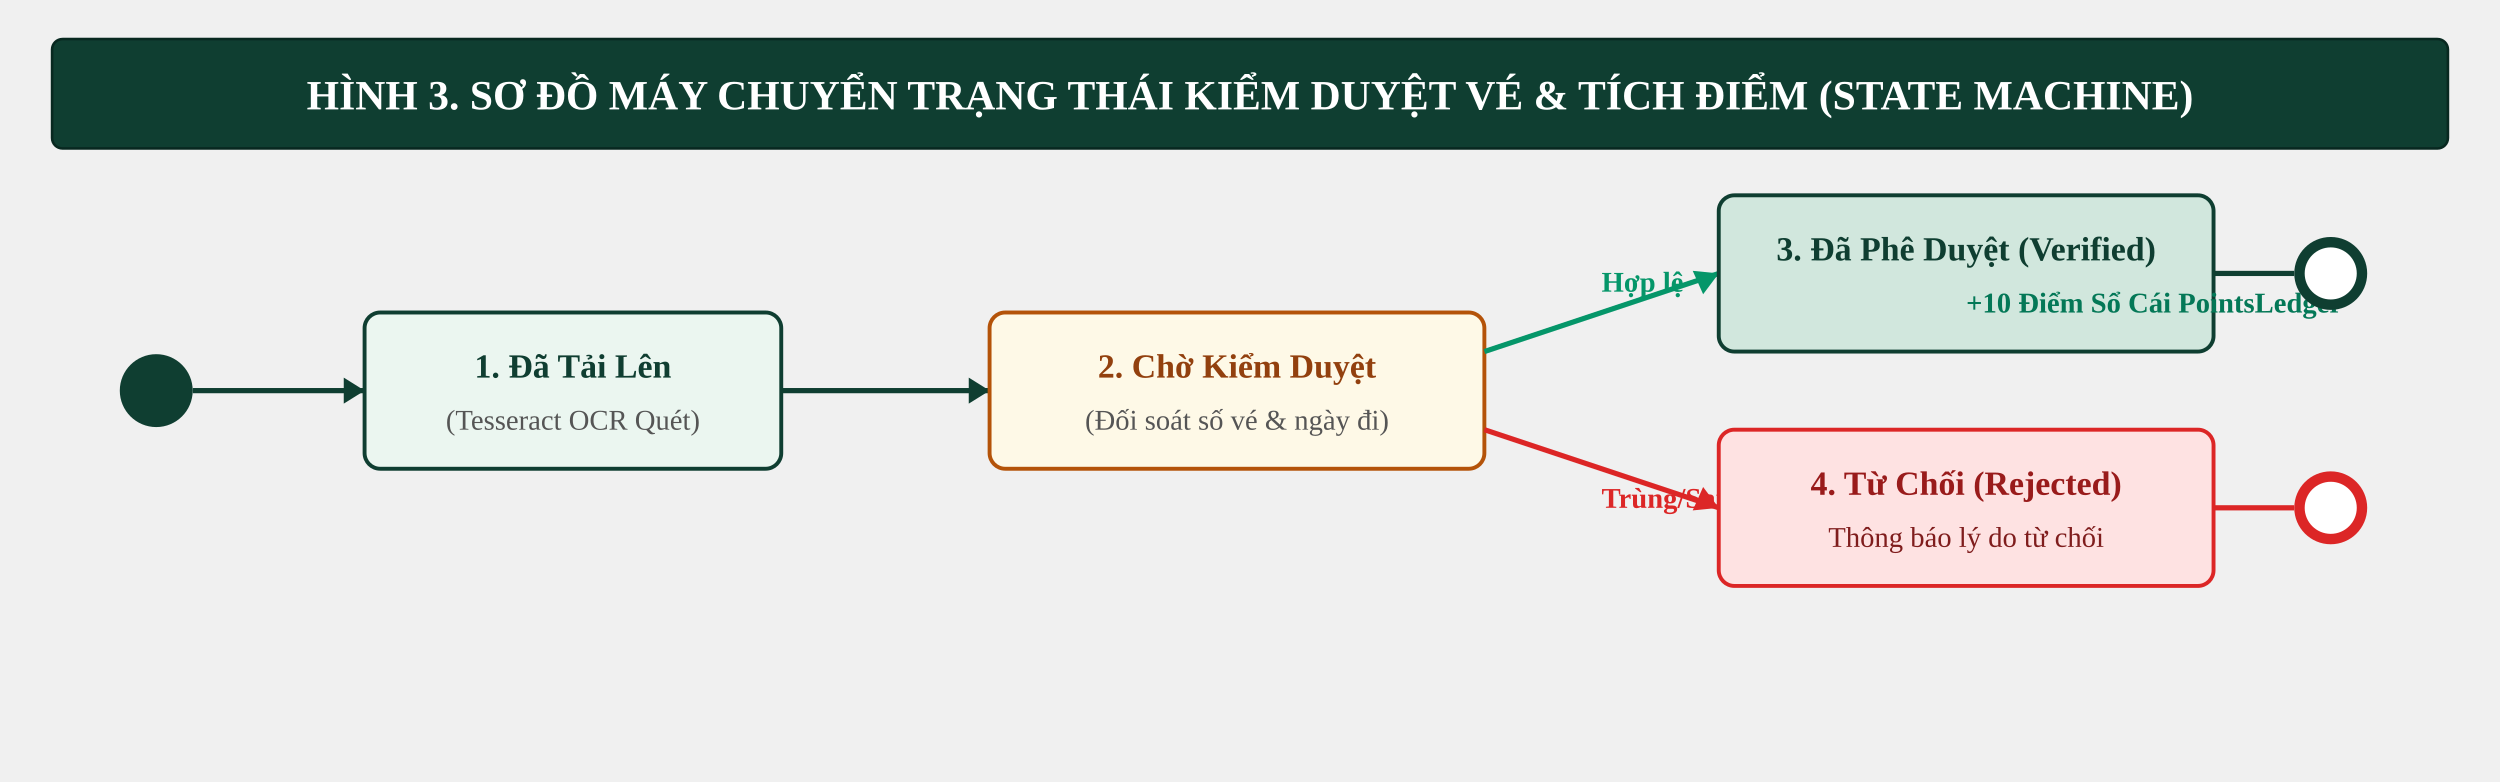
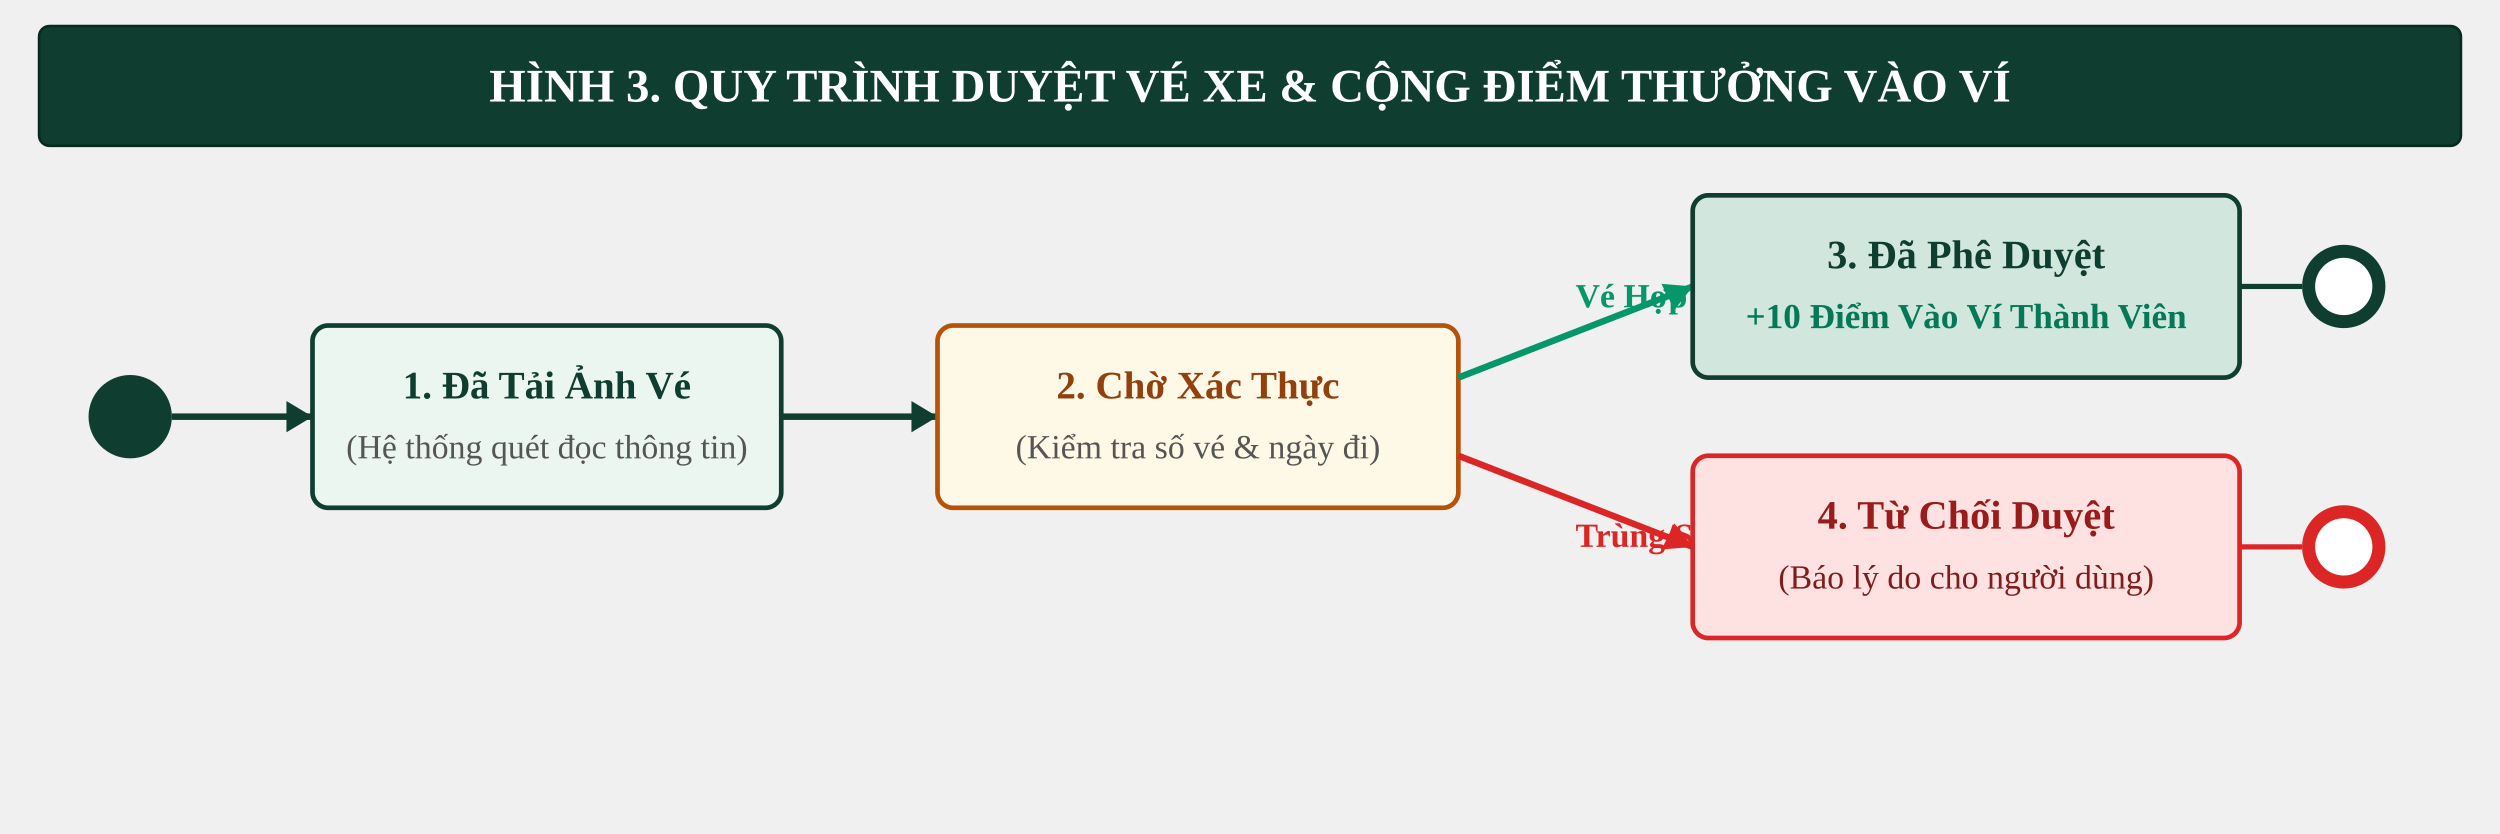
- <svg xmlns="http://www.w3.org/2000/svg" viewBox="0 0 960 300" width="100%" height="100%" style="background-color: #ffffff; font-family: 'Times New Roman', Times, serif;">
-   <rect x="20" y="15" width="920" height="42" rx="4" fill="#0F3E31" stroke="#082820" stroke-width="1" />
-   <text x="480" y="42" fill="#ffffff" font-size="16" font-weight="bold" text-anchor="middle">
-     HÌNH 3. SƠ ĐỒ MÁY CHUYỂN TRẠNG THÁI KIỂM DUYỆT VÉ &amp; TÍCH ĐIỂM (STATE MACHINE)
+ <svg xmlns="http://www.w3.org/2000/svg" viewBox="0 0 960 320" width="100%" height="100%" style="background-color: #ffffff; font-family: 'Times New Roman', Times, serif;">
+   <rect x="15" y="10" width="930" height="46" rx="4" fill="#0F3E31" stroke="#082820" stroke-width="1" />
+   <text x="480" y="39" fill="#ffffff" font-size="18" font-weight="bold" text-anchor="middle">
+     HÌNH 3. QUY TRÌNH DUYỆT VÉ XE &amp; CỘNG ĐIỂM THƯỞNG VÀO VÍ
  </text>
-   <circle cx="60" cy="150" r="14" fill="#0F3E31" />
-   <line x1="74" y1="150" x2="140" y2="150" stroke="#0F3E31" stroke-width="2" />
-   <polygon points="140,150 132,145 132,155" fill="#0F3E31" />
-   <rect x="140" y="120" width="160" height="60" rx="6" fill="#EBF6F0" stroke="#0F3E31" stroke-width="1.5" />
-   <text x="220" y="145" fill="#0F3E31" font-size="13" font-weight="bold" text-anchor="middle">1. Đã Tải Lên</text>
-   <text x="220" y="165" fill="#555555" font-size="11" text-anchor="middle">(Tesseract OCR Quét)</text>
-   <line x1="300" y1="150" x2="380" y2="150" stroke="#0F3E31" stroke-width="2" />
-   <polygon points="380,150 372,145 372,155" fill="#0F3E31" />
-   <rect x="380" y="120" width="190" height="60" rx="6" fill="#FEF9E7" stroke="#B45309" stroke-width="1.5" />
-   <text x="475" y="145" fill="#92400E" font-size="13" font-weight="bold" text-anchor="middle">2. Chờ Kiểm Duyệt</text>
-   <text x="475" y="165" fill="#555555" font-size="11" text-anchor="middle">(Đối soát số vé &amp; ngày đi)</text>
-   <line x1="570" y1="135" x2="660" y2="105" stroke="#059669" stroke-width="2" />
-   <polygon points="660,105 650,104 654,113" fill="#059669" />
-   <text x="615" y="112" fill="#059669" font-size="11" font-weight="bold">Hợp lệ</text>
-   <rect x="660" y="75" width="190" height="60" rx="6" fill="#D1E7DD" stroke="#0F3E31" stroke-width="1.5" />
-   <text x="755" y="100" fill="#0F3E31" font-size="13" font-weight="bold" text-anchor="middle">3. Đã Phê Duyệt (Verified)</text>
-   <text x="755" y="120" fill="#047857" font-size="11" font-weight="bold">+10 Điểm Sổ Cái PointsLedger</text>
-   <line x1="570" y1="165" x2="660" y2="195" stroke="#DC2626" stroke-width="2" />
-   <polygon points="660,195 654,187 650,196" fill="#DC2626" />
-   <text x="615" y="195" fill="#DC2626" font-size="11" font-weight="bold">Trùng/Sai</text>
-   <rect x="660" y="165" width="190" height="60" rx="6" fill="#FEE2E2" stroke="#DC2626" stroke-width="1.5" />
-   <text x="755" y="190" fill="#991B1B" font-size="13" font-weight="bold" text-anchor="middle">4. Từ Chối (Rejected)</text>
-   <text x="755" y="210" fill="#7F1D1D" font-size="11" text-anchor="middle">Thông báo lý do từ chối</text>
-   <circle cx="895" cy="105" r="14" fill="#0F3E31" />
-   <circle cx="895" cy="105" r="10" fill="#ffffff" />
-   <line x1="850" y1="105" x2="881" y2="105" stroke="#0F3E31" stroke-width="2" />
-   <circle cx="895" cy="195" r="14" fill="#DC2626" />
-   <circle cx="895" cy="195" r="10" fill="#ffffff" />
-   <line x1="850" y1="195" x2="881" y2="195" stroke="#DC2626" stroke-width="2" />
+   <circle cx="50" cy="160" r="16" fill="#0F3E31" />
+   <line x1="66" y1="160" x2="120" y2="160" stroke="#0F3E31" stroke-width="2.5" />
+   <polygon points="120,160 110,154 110,166" fill="#0F3E31" />
+   <rect x="120" y="125" width="180" height="70" rx="6" fill="#EBF6F0" stroke="#0F3E31" stroke-width="1.8" />
+   <text x="210" y="153" fill="#0F3E31" font-size="15" font-weight="bold" text-anchor="middle">1. Đã Tải Ảnh Vé</text>
+   <text x="210" y="176" fill="#555555" font-size="13" text-anchor="middle">(Hệ thống quét đọc thông tin)</text>
+   <line x1="300" y1="160" x2="360" y2="160" stroke="#0F3E31" stroke-width="2.5" />
+   <polygon points="360,160 350,154 350,166" fill="#0F3E31" />
+   <rect x="360" y="125" width="200" height="70" rx="6" fill="#FEF9E7" stroke="#B45309" stroke-width="1.8" />
+   <text x="460" y="153" fill="#92400E" font-size="15" font-weight="bold" text-anchor="middle">2. Chờ Xác Thực</text>
+   <text x="460" y="176" fill="#555555" font-size="13" text-anchor="middle">(Kiểm tra số vé &amp; ngày đi)</text>
+   <line x1="560" y1="145" x2="650" y2="110" stroke="#059669" stroke-width="2.5" />
+   <polygon points="650,110 638,109 643,119" fill="#059669" />
+   <text x="605" y="118" fill="#059669" font-size="13" font-weight="bold">Vé Hợp Lệ</text>
+   <rect x="650" y="75" width="210" height="70" rx="6" fill="#D1E7DD" stroke="#0F3E31" stroke-width="1.8" />
+   <text x="755" y="103" fill="#0F3E31" font-size="15.5" font-weight="bold" text-anchor="middle">3. Đã Phê Duyệt</text>
+   <text x="755" y="126" fill="#047857" font-size="13.5" font-weight="bold" text-anchor="middle">+10 Điểm Vào Ví Thành Viên</text>
+   <line x1="560" y1="175" x2="650" y2="210" stroke="#DC2626" stroke-width="2.5" />
+   <polygon points="650,210 643,201 638,211" fill="#DC2626" />
+   <text x="605" y="210" fill="#DC2626" font-size="13" font-weight="bold">Trùng/Sai</text>
+   <rect x="650" y="175" width="210" height="70" rx="6" fill="#FEE2E2" stroke="#DC2626" stroke-width="1.8" />
+   <text x="755" y="203" fill="#991B1B" font-size="15.5" font-weight="bold" text-anchor="middle">4. Từ Chối Duyệt</text>
+   <text x="755" y="226" fill="#7F1D1D" font-size="13" text-anchor="middle">(Báo lý do cho người dùng)</text>
+   <circle cx="900" cy="110" r="16" fill="#0F3E31" />
+   <circle cx="900" cy="110" r="11" fill="#ffffff" />
+   <line x1="860" y1="110" x2="884" y2="110" stroke="#0F3E31" stroke-width="2" />
+   <circle cx="900" cy="210" r="16" fill="#DC2626" />
+   <circle cx="900" cy="210" r="11" fill="#ffffff" />
+   <line x1="860" y1="210" x2="884" y2="210" stroke="#DC2626" stroke-width="2" />
</svg>
